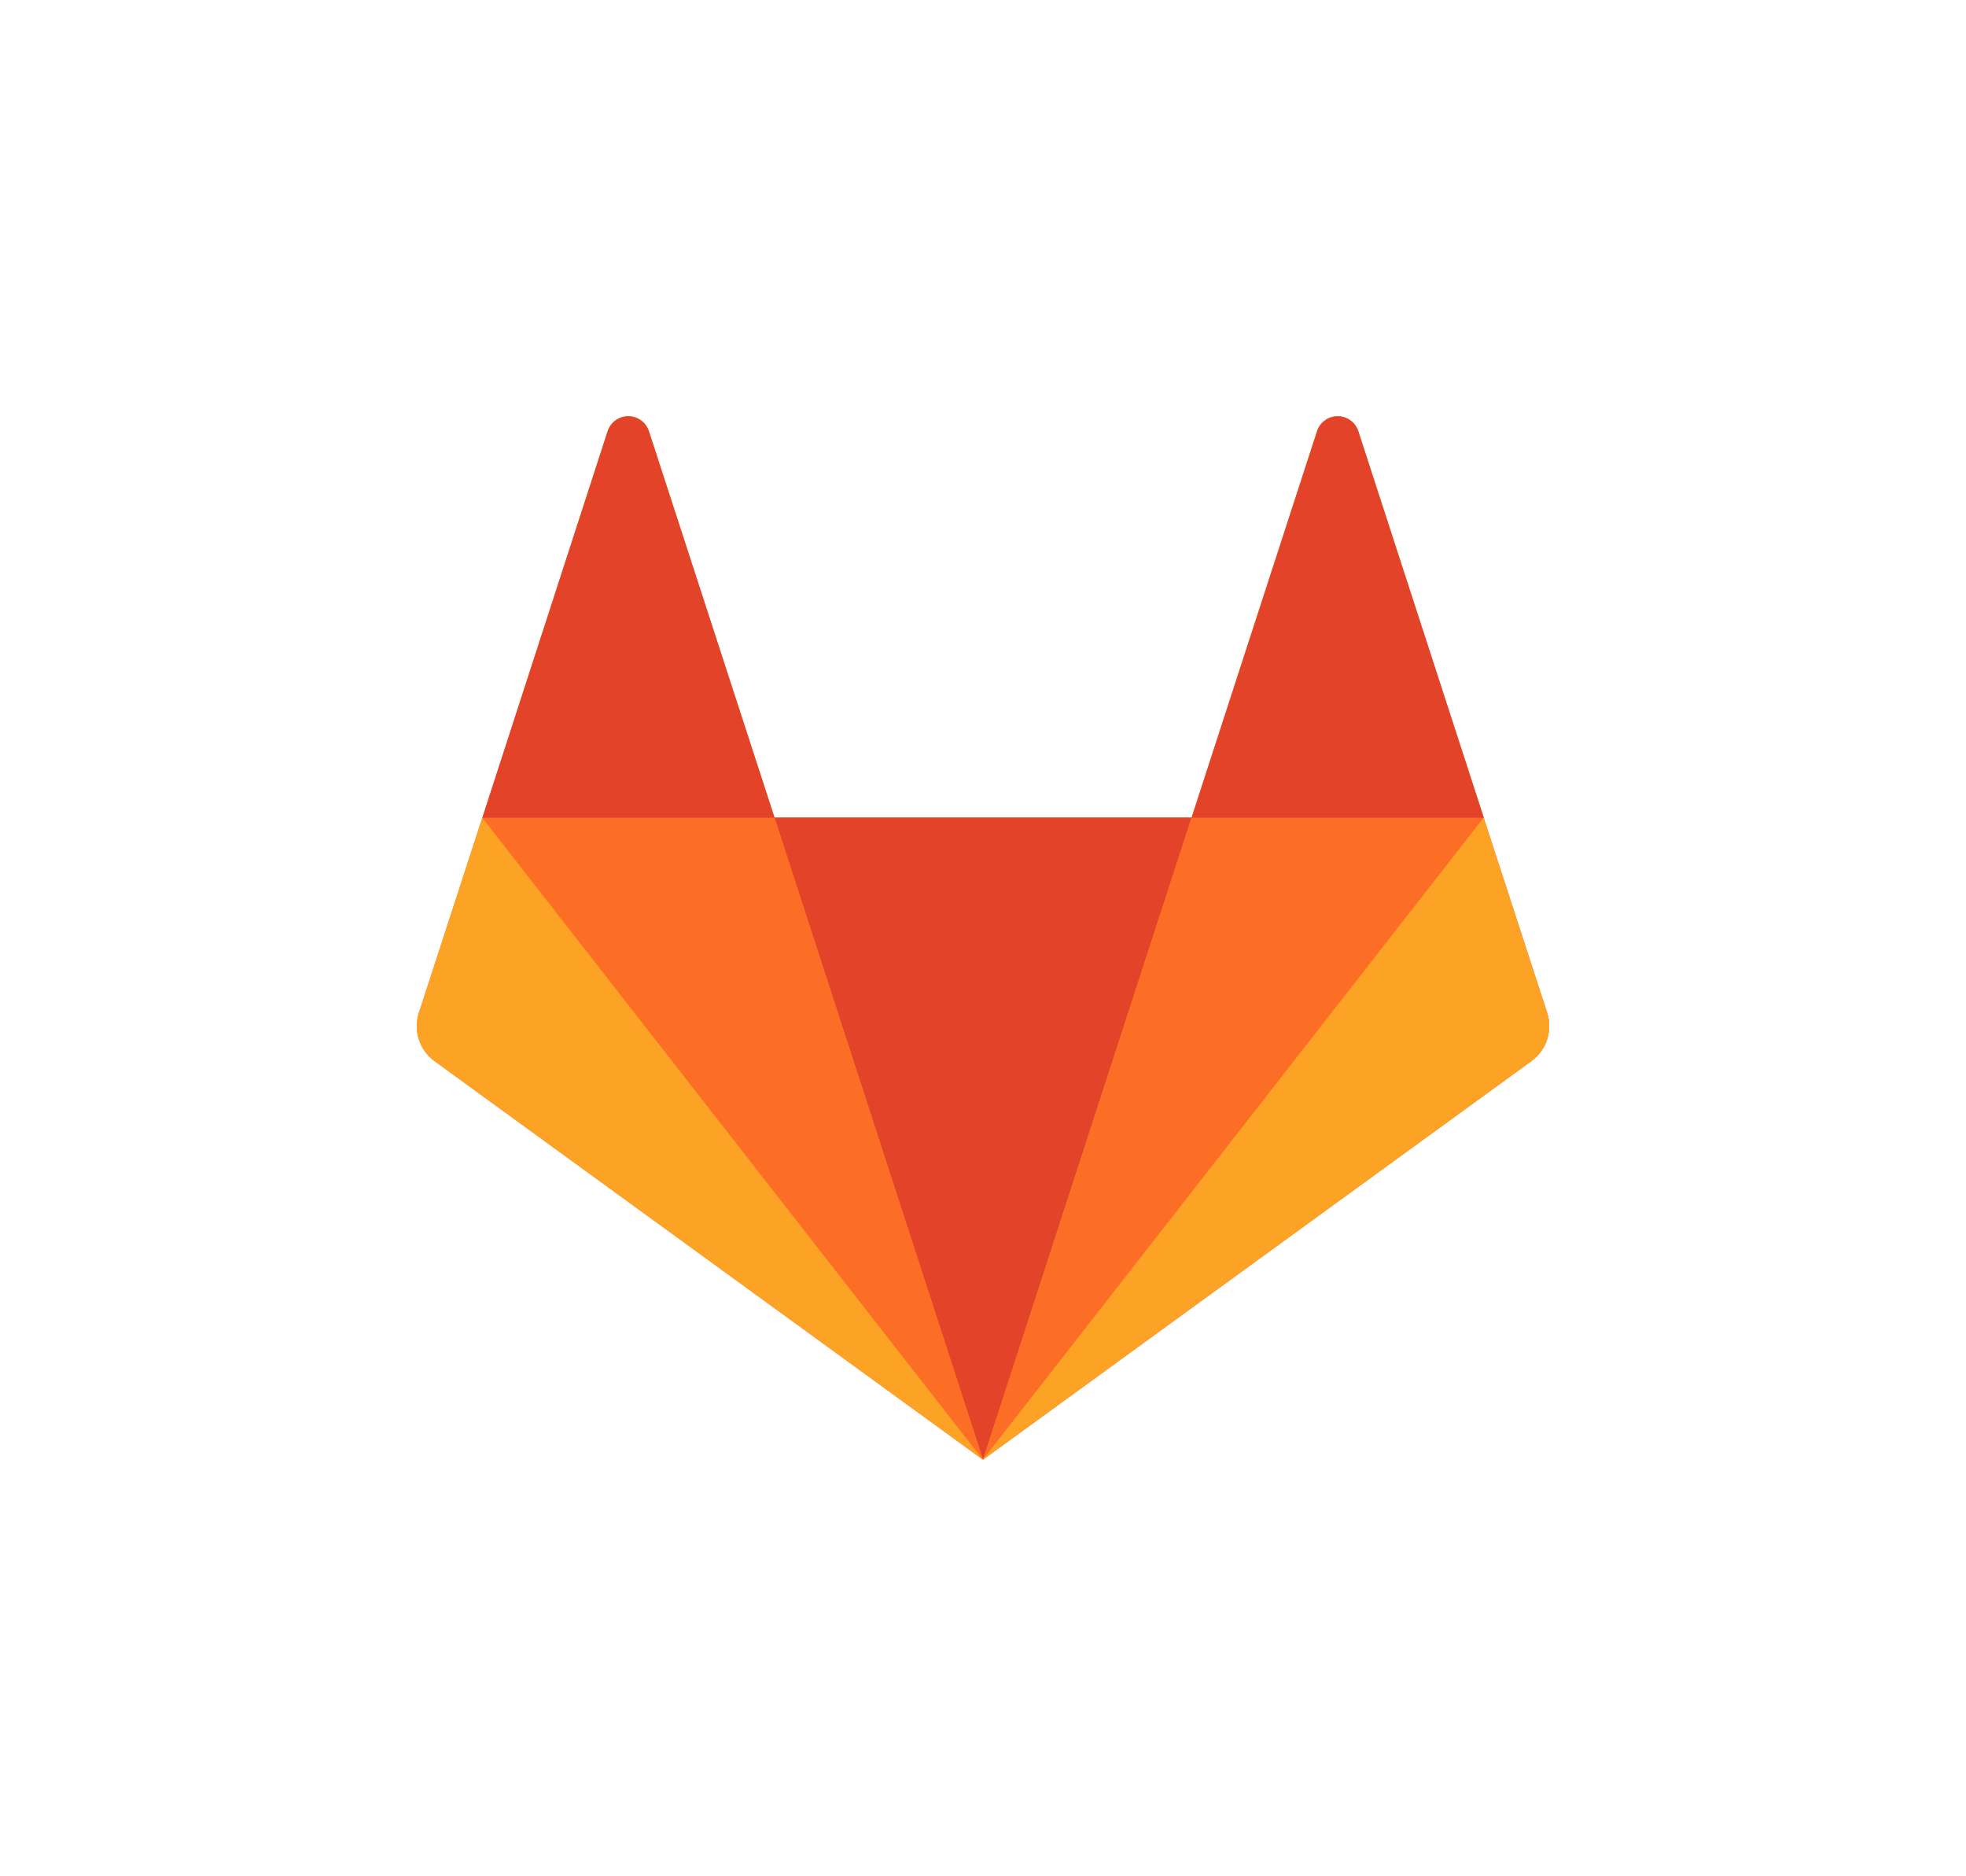
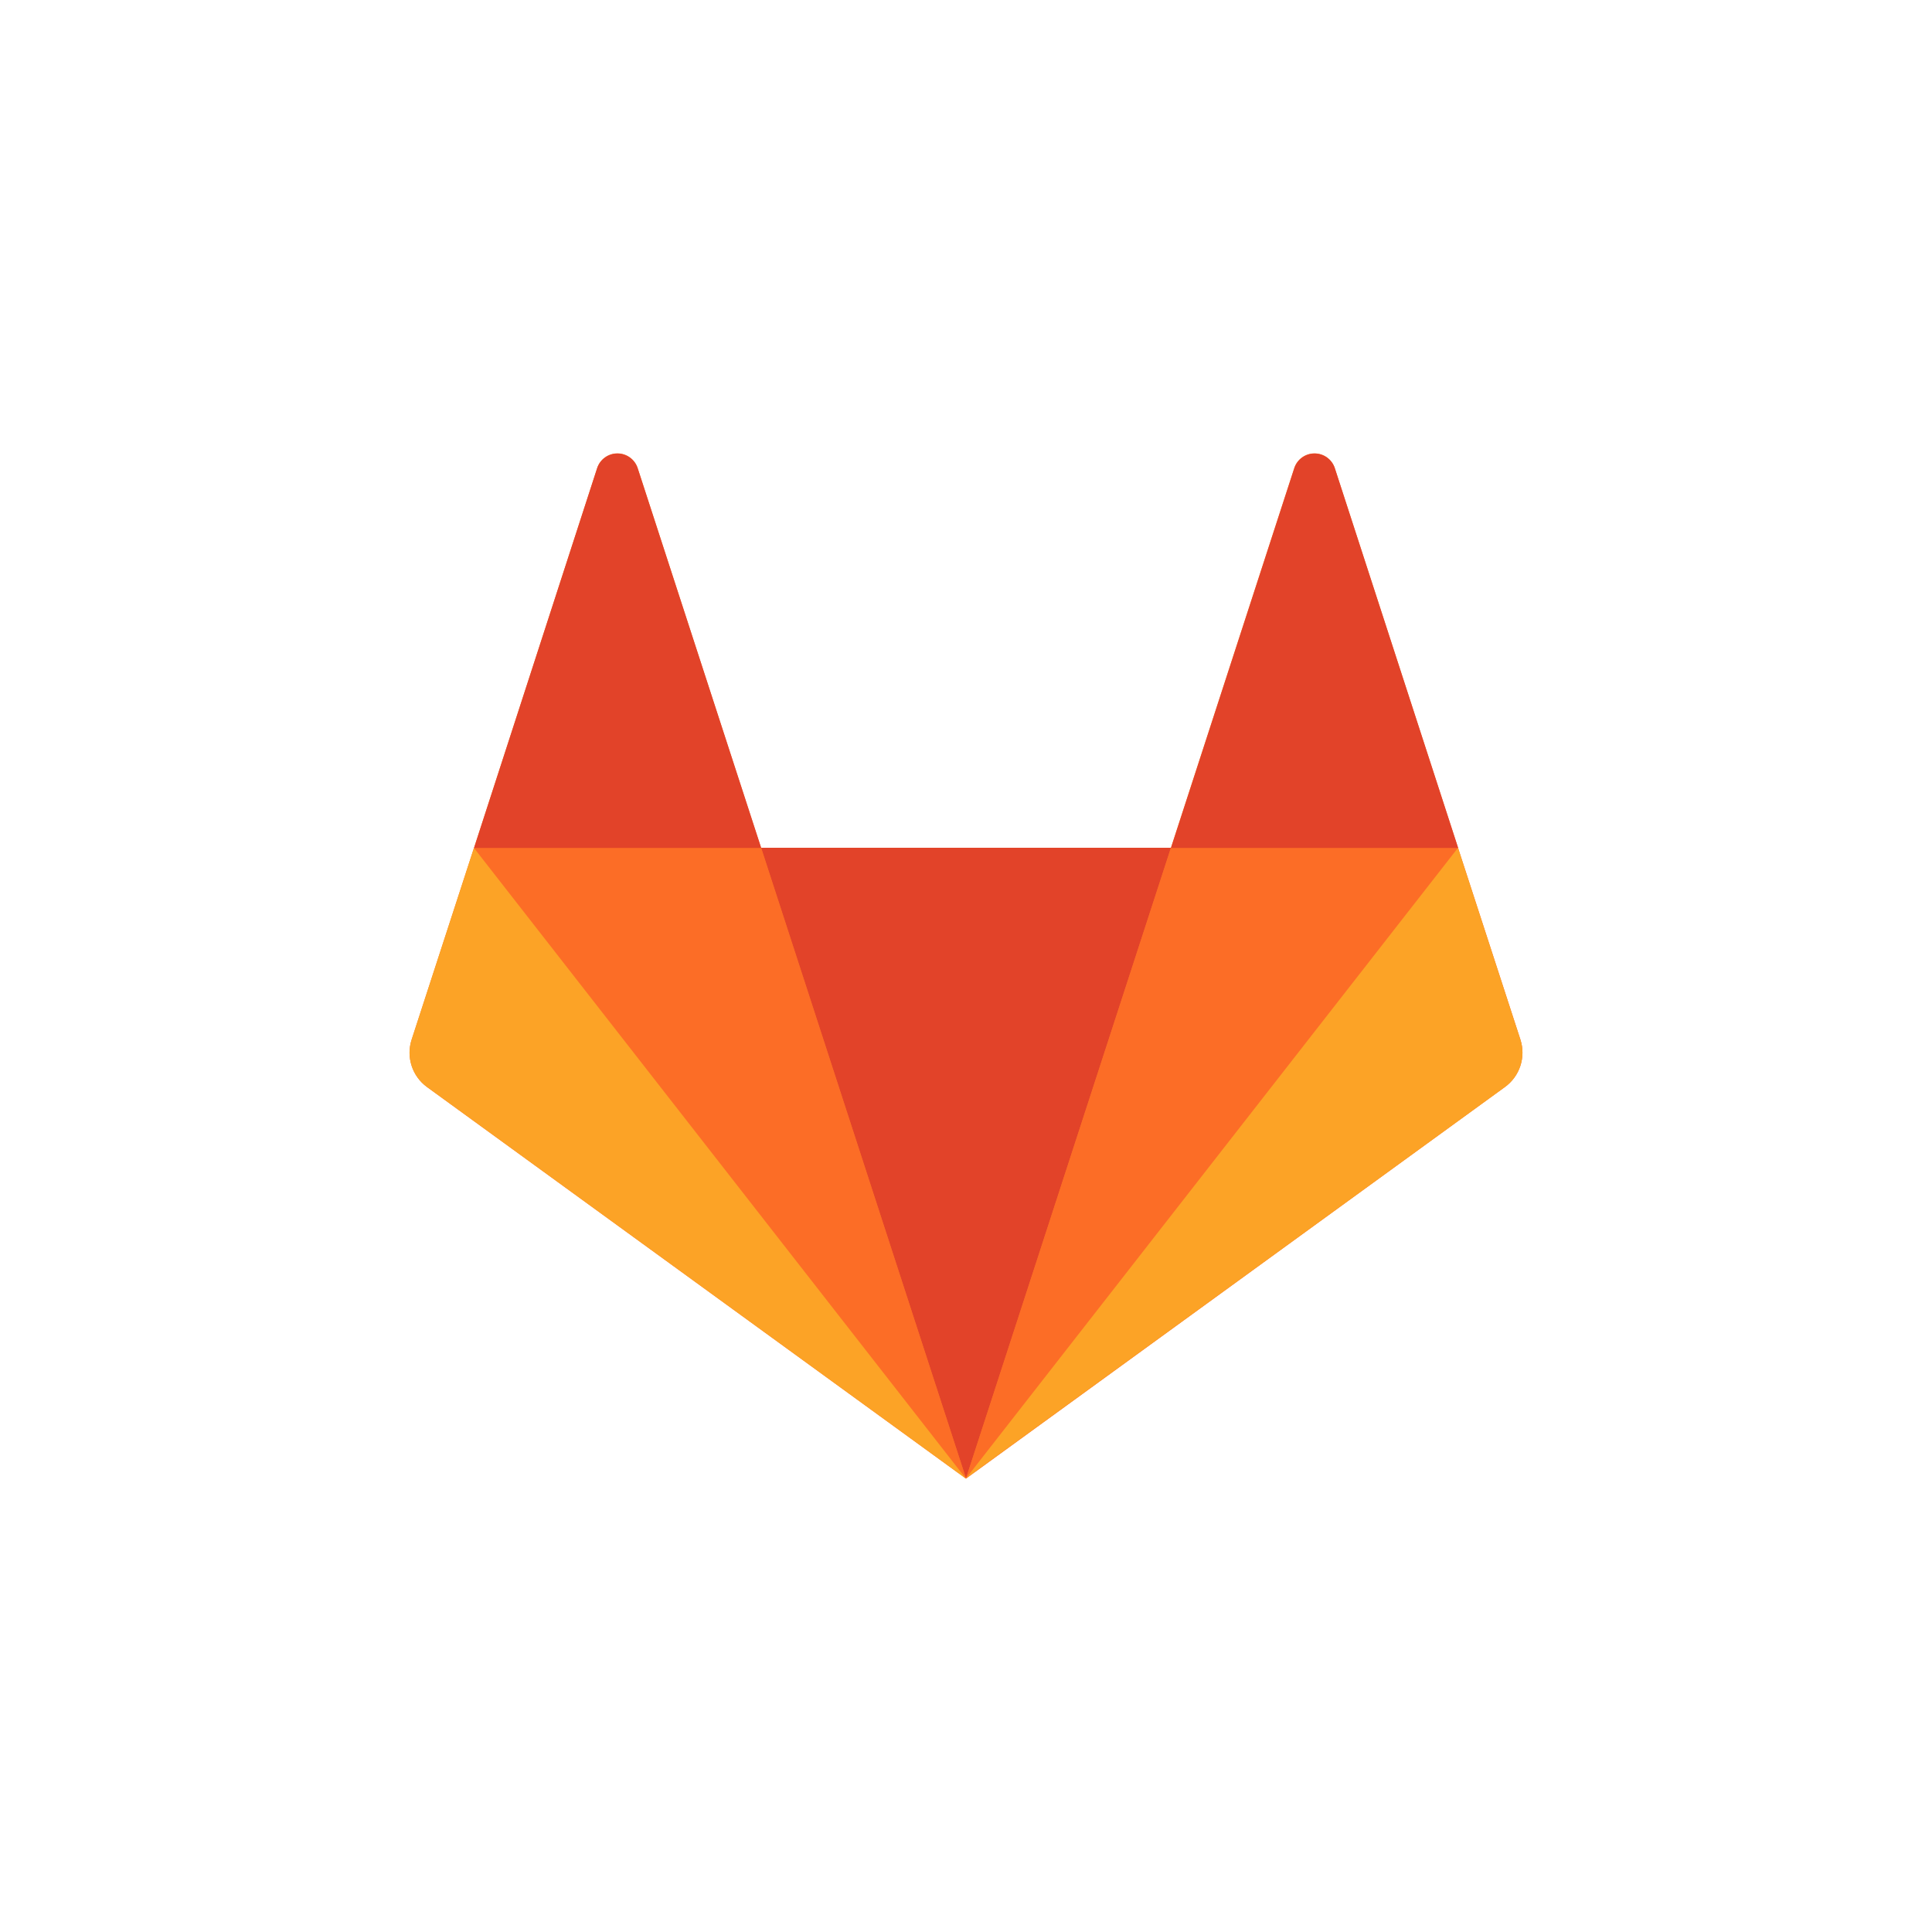
- <svg xmlns="http://www.w3.org/2000/svg" id="logo_art" data-name="logo art" viewBox="0 0 586 559">
+ <svg xmlns="http://www.w3.org/2000/svg" width="400" height="400" viewBox="0 0 586 559">
  <defs>
    <style>.cls-1{fill:#fc6d26;}.cls-2{fill:#e24329;}.cls-3{fill:#fca326;}</style>
  </defs>
  <g id="g44">
    <path id="path46" class="cls-1" d="M461.17,301.83l-18.91-58.12L404.84,128.43a6.47,6.47,0,0,0-12.27,0L355.15,243.64H230.82L193.4,128.43a6.46,6.46,0,0,0-12.26,0L143.78,243.64l-18.91,58.19a12.88,12.88,0,0,0,4.66,14.39L293,435,456.44,316.22a12.9,12.9,0,0,0,4.73-14.39" />
  </g>
  <g id="g48">
    <path id="path50" class="cls-2" d="M293,434.91h0l62.16-191.28H230.87L293,434.91Z" />
  </g>
  <g id="g56">
    <path id="path58" class="cls-1" d="M293,434.91,230.82,243.63h-87L293,434.91Z" />
  </g>
  <g id="g64">
    <path id="path66" class="cls-3" d="M143.75,243.69h0l-18.91,58.12a12.88,12.88,0,0,0,4.66,14.39L293,435,143.75,243.69Z" />
  </g>
  <g id="g72">
    <path id="path74" class="cls-2" d="M143.78,243.69h87.11L193.4,128.49a6.47,6.47,0,0,0-12.27,0l-37.35,115.2Z" />
  </g>
  <g id="g76">
    <path id="path78" class="cls-1" d="M293,434.91l62.16-191.28H442.3L293,434.91Z" />
  </g>
  <g id="g80">
    <path id="path82" class="cls-3" d="M442.24,243.69h0l18.91,58.12a12.85,12.85,0,0,1-4.66,14.39L293,434.91l149.2-191.22Z" />
  </g>
  <g id="g84">
    <path id="path86" class="cls-2" d="M442.28,243.69h-87.1l37.42-115.2a6.46,6.46,0,0,1,12.26,0l37.42,115.2Z" />
  </g>
</svg>
